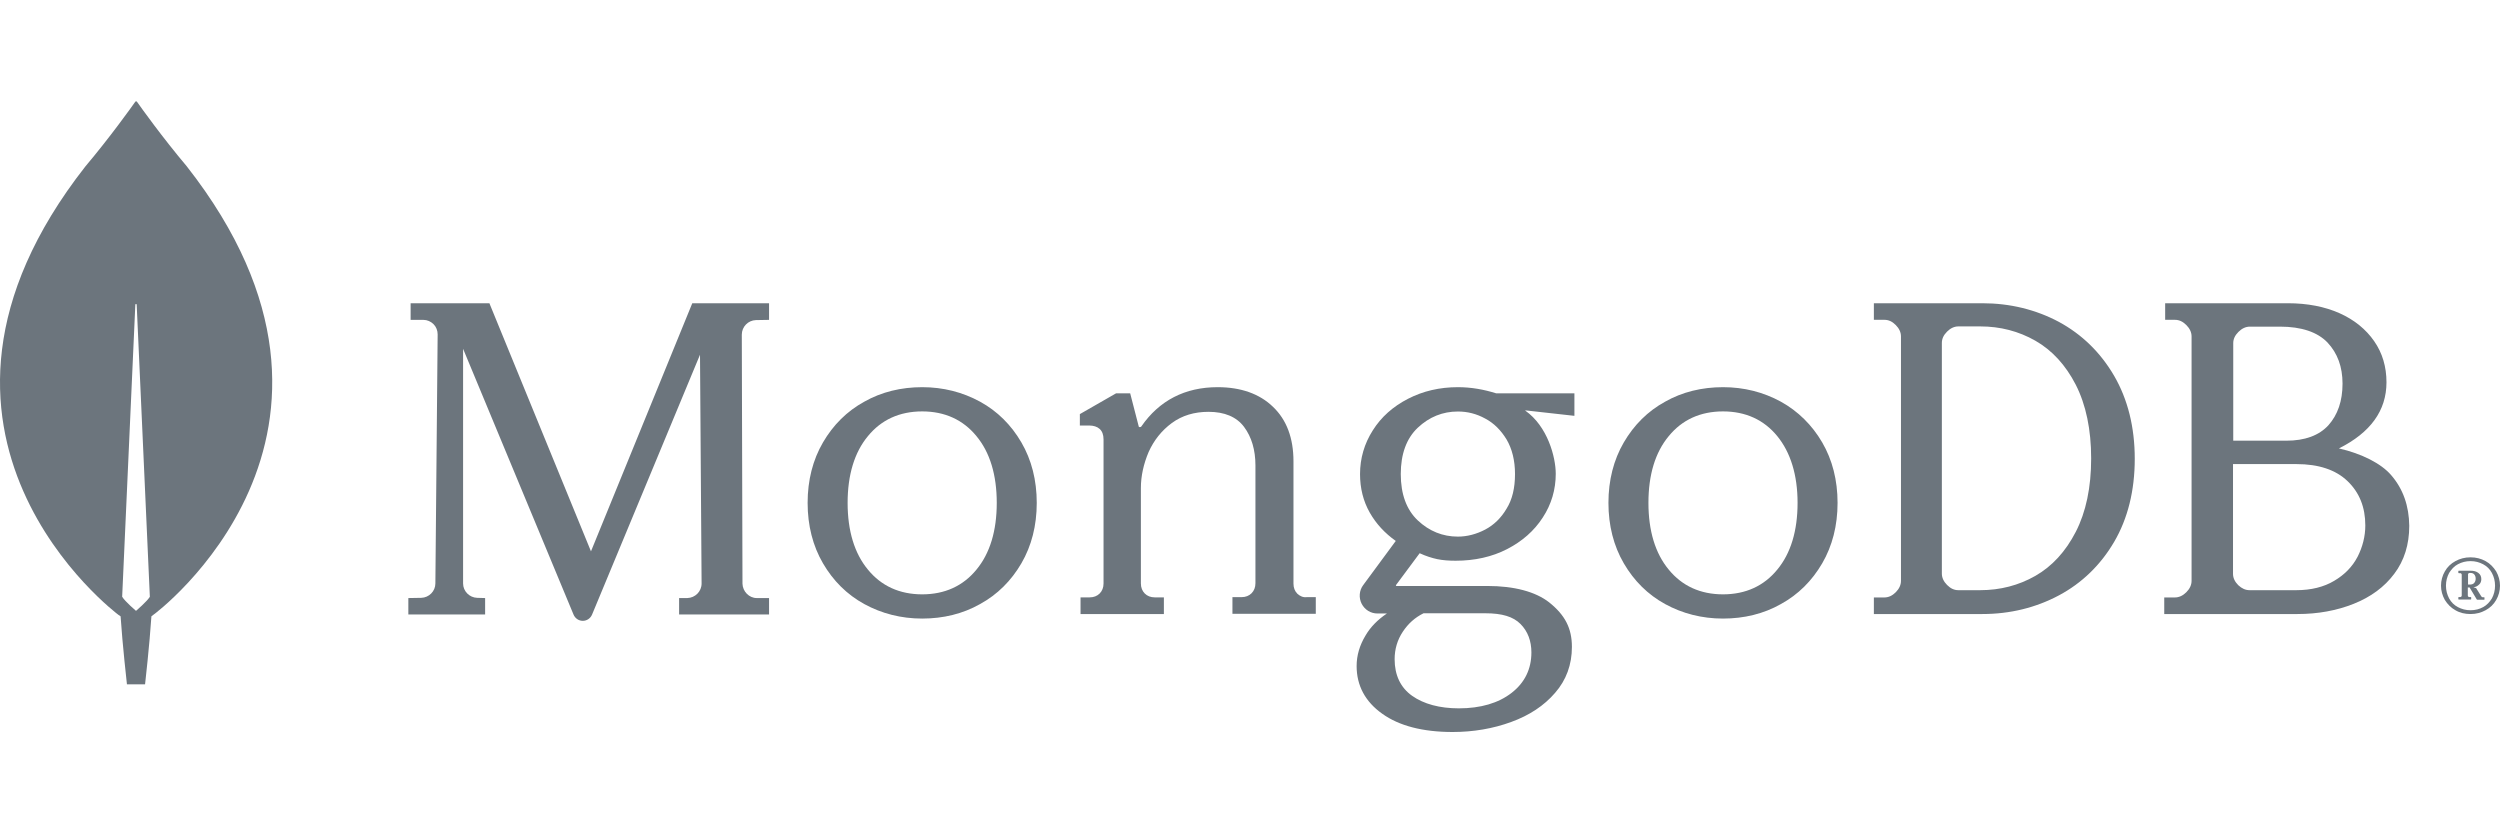
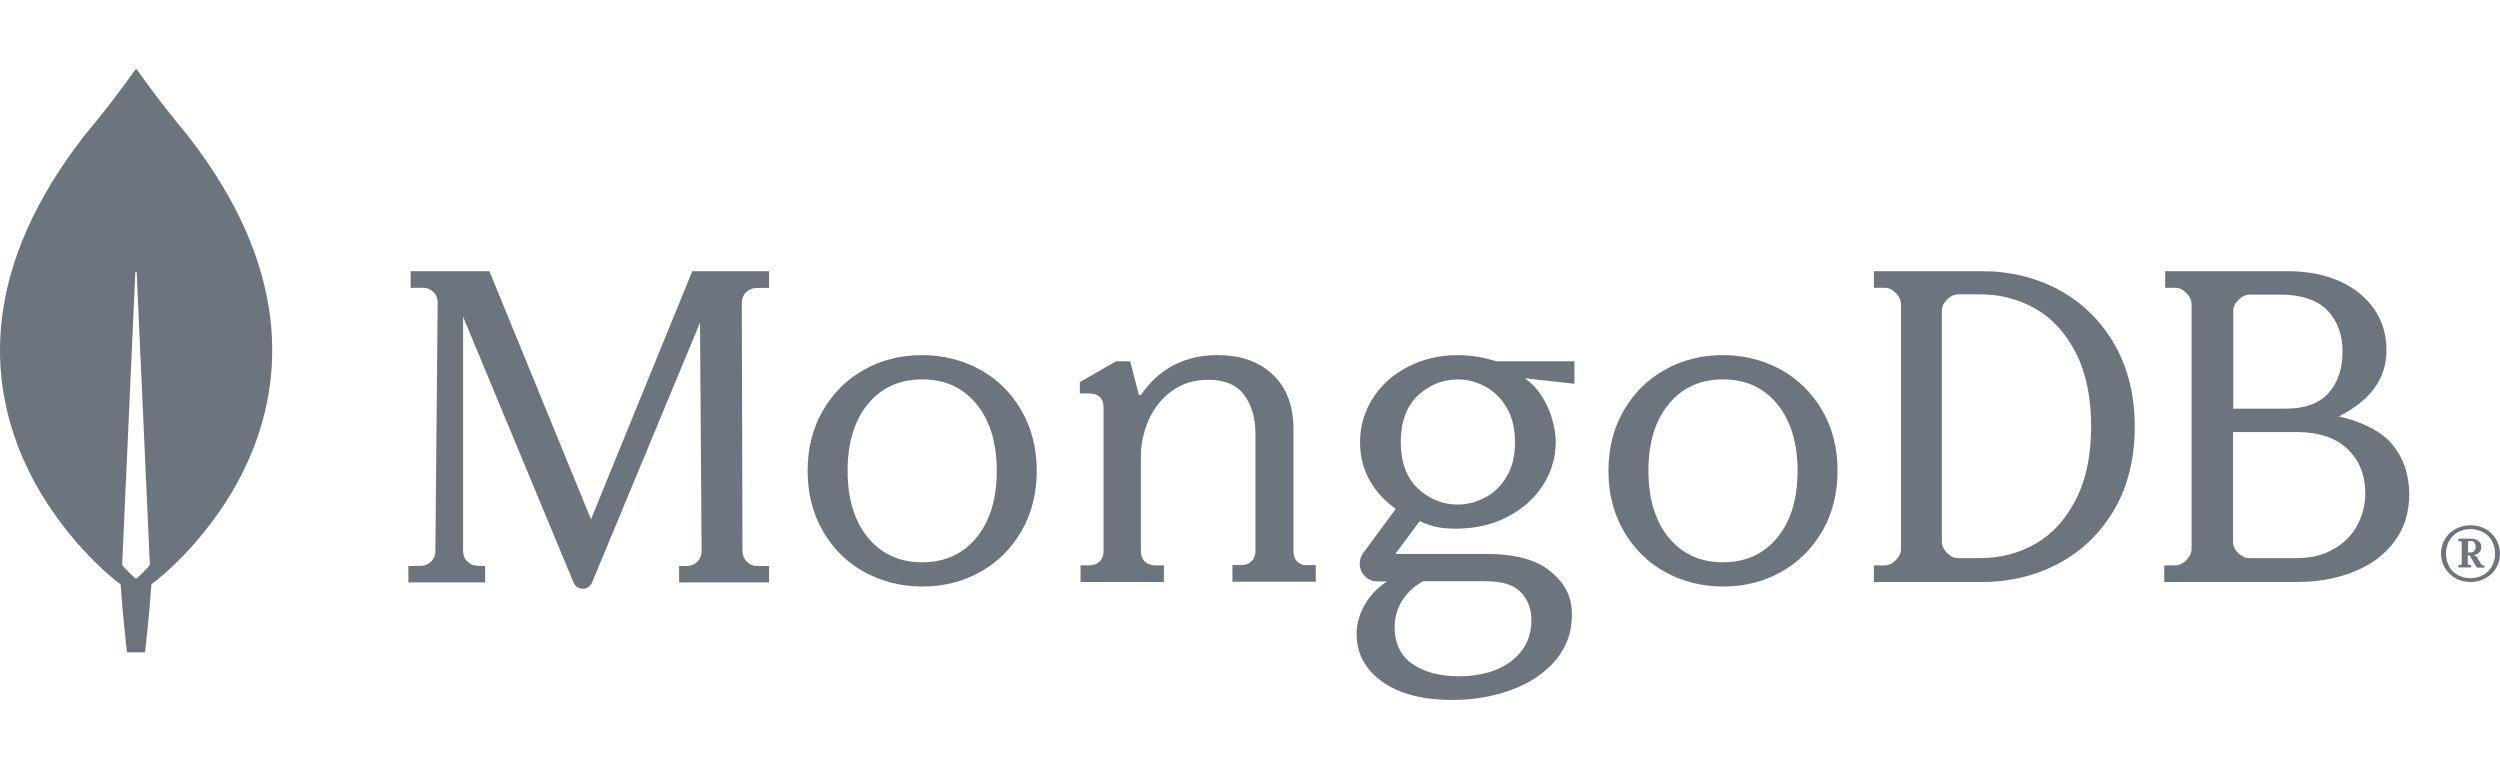
- <svg xmlns="http://www.w3.org/2000/svg" width="120" height="40" viewBox="0 0 1102 278" fill="none">
+ <svg xmlns="http://www.w3.org/2000/svg" width="130" height="40" viewBox="0 0 1102 278" fill="none">
  <path d="M82.323 28.644C71.537 15.847 62.248 2.849 60.351 0.15C60.151 -0.05 59.852 -0.05 59.652 0.15C57.754 2.849 48.466 15.847 37.68 28.644C-54.902 146.721 52.261 226.406 52.261 226.406L53.16 227.006C53.959 239.303 55.956 257 55.956 257H59.951H63.946C63.946 257 65.944 239.403 66.743 227.006L67.642 226.306C67.741 226.406 174.905 146.721 82.323 28.644ZM59.951 224.606C59.951 224.606 55.158 220.507 53.859 218.408V218.207L59.652 89.633C59.652 89.233 60.251 89.233 60.251 89.633L66.044 218.207V218.408C64.745 220.507 59.951 224.606 59.951 224.606Z" fill="#6C757D" />
  <path d="M260.501 198.369L215.845 89.301L215.745 89H181.001V96.331H186.608C188.31 96.331 189.912 97.034 191.114 98.24C192.315 99.445 192.916 101.052 192.916 102.759L191.915 212.53C191.915 215.944 189.112 218.756 185.707 218.857L180 218.957V226.188H213.843V218.957L210.338 218.857C206.934 218.756 204.13 215.944 204.13 212.53V109.086L252.792 226.188C253.492 227.895 255.094 229 256.897 229C258.699 229 260.301 227.895 261.002 226.188L308.562 111.697L309.263 212.53C309.263 216.045 306.459 218.857 302.955 218.957H299.35V226.188H339V218.957H333.593C330.189 218.957 327.385 216.045 327.285 212.63L326.985 102.859C326.985 99.344 329.788 96.532 333.193 96.432L339 96.331V89H305.157L260.501 198.369Z" fill="#6C757D" />
  <path d="M571.869 217.046C570.764 215.94 570.162 214.431 570.162 212.62V158.696C570.162 148.435 567.151 140.386 561.127 134.652C555.205 128.917 546.973 126 536.734 126C522.378 126 511.035 131.835 503.104 143.304C503.004 143.505 502.703 143.606 502.402 143.606C502.1 143.606 501.9 143.404 501.9 143.103L498.185 128.716H491.961L476 137.871V142.901H480.116C482.023 142.901 483.629 143.404 484.734 144.411C485.838 145.417 486.44 146.926 486.44 149.038V212.519C486.44 214.33 485.838 215.839 484.734 216.946C483.629 218.052 482.124 218.656 480.317 218.656H476.301V226H513.042V218.656H509.027C507.22 218.656 505.714 218.052 504.61 216.946C503.506 215.839 502.903 214.33 502.903 212.519V170.467C502.903 165.135 504.108 159.803 506.317 154.571C508.625 149.441 512.038 145.115 516.556 141.795C521.073 138.475 526.494 136.865 532.718 136.865C539.745 136.865 545.066 139.078 548.378 143.505C551.691 147.932 553.398 153.666 553.398 160.507V212.419C553.398 214.229 552.795 215.738 551.691 216.845C550.587 217.952 549.081 218.555 547.274 218.555H543.259V225.899H580V218.555H575.985C574.479 218.757 573.073 218.153 571.869 217.046Z" fill="#6C757D" />
  <path d="M907.546 97.212C897.39 91.804 886.039 89 873.792 89H826V96.311H830.68C832.472 96.311 834.065 97.012 835.658 98.614C837.152 100.116 837.948 101.819 837.948 103.621V211.379C837.948 213.181 837.152 214.884 835.658 216.386C834.165 217.888 832.472 218.689 830.68 218.689H826V226H873.792C886.039 226 897.39 223.196 907.546 217.788C917.701 212.38 925.966 204.368 931.94 194.154C937.914 183.939 941 171.621 941 157.6C941 143.58 937.914 131.362 931.94 121.047C925.866 110.632 917.701 102.72 907.546 97.212ZM921.784 157.4C921.784 170.219 919.494 181.034 915.013 189.747C910.533 198.46 904.558 204.969 897.19 209.176C889.823 213.382 881.658 215.485 872.896 215.485H863.238C861.446 215.485 859.853 214.784 858.26 213.181C856.766 211.679 855.97 209.977 855.97 208.174V106.526C855.97 104.723 856.667 103.121 858.26 101.518C859.753 100.016 861.446 99.215 863.238 99.215H872.896C881.658 99.215 889.823 101.318 897.19 105.524C904.558 109.73 910.533 116.24 915.013 124.952C919.494 133.765 921.784 144.681 921.784 157.4Z" fill="#6C757D" />
  <path d="M1053.97 164.711C1049.55 159.603 1041.02 155.297 1030.99 152.993C1044.84 146.083 1051.96 136.369 1051.96 123.851C1051.96 117.041 1050.16 110.932 1046.54 105.724C1042.93 100.517 1037.81 96.311 1031.29 93.406C1024.76 90.502 1017.13 89 1008.5 89H954.402V96.311H958.718C960.524 96.311 962.13 97.012 963.736 98.614C965.242 100.116 966.045 101.819 966.045 103.621V211.379C966.045 213.181 965.242 214.884 963.736 216.386C962.231 217.888 960.524 218.689 958.718 218.689H954V226H1012.72C1021.65 226 1029.98 224.498 1037.51 221.493C1045.04 218.489 1051.06 214.083 1055.38 208.274C1059.79 202.466 1062 195.355 1062 187.143C1061.9 178.33 1059.29 170.819 1053.97 164.711ZM986.621 213.281C985.115 211.779 984.312 210.077 984.312 208.274V159.903H1012.22C1022.05 159.903 1029.58 162.407 1034.8 167.414C1040.02 172.422 1042.63 178.931 1042.63 186.943C1042.63 191.75 1041.42 196.457 1039.22 200.763C1036.91 205.17 1033.49 208.675 1028.88 211.379C1024.36 214.083 1018.74 215.485 1012.22 215.485H991.639C989.833 215.485 988.227 214.784 986.621 213.281ZM984.413 149.588V106.626C984.413 104.823 985.115 103.221 986.721 101.618C988.227 100.116 989.933 99.315 991.74 99.315H1004.99C1014.52 99.315 1021.55 101.719 1025.97 106.325C1030.38 111.032 1032.59 117.041 1032.59 124.452C1032.59 132.063 1030.48 138.172 1026.37 142.778C1022.25 147.285 1016.03 149.588 1007.8 149.588H984.413Z" fill="#6C757D" />
  <path d="M431.999 132.388C424.329 128.196 415.763 126 406.5 126C397.237 126 388.571 128.096 381.001 132.388C373.331 136.579 367.255 142.667 362.773 150.352C358.291 158.037 356 167.02 356 177C356 186.98 358.291 195.963 362.773 203.648C367.255 211.333 373.331 217.421 381.001 221.613C388.671 225.804 397.237 228 406.5 228C415.763 228 424.429 225.904 431.999 221.613C439.669 217.421 445.745 211.333 450.227 203.648C454.709 195.963 457 186.98 457 177C457 167.02 454.709 158.037 450.227 150.352C445.745 142.667 439.669 136.579 431.999 132.388ZM439.37 177C439.37 189.276 436.382 199.256 430.405 206.442C424.529 213.628 416.461 217.321 406.5 217.321C396.54 217.321 388.471 213.628 382.595 206.442C376.618 199.256 373.63 189.276 373.63 177C373.63 164.724 376.618 154.744 382.595 147.558C388.471 140.372 396.54 136.679 406.5 136.679C416.461 136.679 424.529 140.372 430.405 147.558C436.382 154.744 439.37 164.724 439.37 177Z" fill="#6C757D" />
  <path d="M784.999 132.388C777.329 128.196 768.763 126 759.5 126C750.237 126 741.571 128.096 734.001 132.388C726.331 136.579 720.255 142.667 715.773 150.352C711.291 158.037 709 167.02 709 177C709 186.98 711.291 195.963 715.773 203.648C720.255 211.333 726.331 217.421 734.001 221.613C741.671 225.804 750.237 228 759.5 228C768.763 228 777.429 225.904 784.999 221.613C792.669 217.421 798.745 211.333 803.227 203.648C807.709 195.963 810 186.98 810 177C810 167.02 807.709 158.037 803.227 150.352C798.745 142.667 792.569 136.579 784.999 132.388ZM792.37 177C792.37 189.276 789.381 199.256 783.405 206.442C777.528 213.628 769.46 217.321 759.5 217.321C749.539 217.321 741.471 213.628 735.595 206.442C729.618 199.256 726.63 189.276 726.63 177C726.63 164.624 729.618 154.744 735.595 147.558C741.471 140.372 749.539 136.679 759.5 136.679C769.46 136.679 777.528 140.372 783.405 147.558C789.282 154.744 792.37 164.724 792.37 177Z" fill="#6C757D" />
  <path d="M642.64 126C634.614 126 627.292 127.704 620.671 131.113C614.05 134.522 608.834 139.135 605.122 145.05C601.411 150.865 599.505 157.383 599.505 164.301C599.505 170.517 600.909 176.232 603.818 181.346C606.627 186.259 610.439 190.369 615.254 193.778L600.909 213.23C599.103 215.636 598.903 218.844 600.207 221.451C601.611 224.158 604.219 225.763 607.229 225.763H611.342C607.329 228.47 604.119 231.678 601.912 235.488C599.304 239.799 598 244.311 598 248.923C598 257.546 601.812 264.665 609.335 269.979C616.759 275.293 627.191 278 640.332 278C649.461 278 658.188 276.496 666.113 273.588C674.138 270.681 680.658 266.369 685.473 260.755C690.389 255.14 692.897 248.322 692.897 240.501C692.897 232.28 689.887 226.464 682.865 220.85C676.847 216.137 667.417 213.631 655.68 213.631H615.555C615.455 213.631 615.354 213.53 615.354 213.53C615.354 213.53 615.254 213.33 615.354 213.23L625.787 199.193C628.596 200.496 631.204 201.298 633.511 201.799C635.918 202.301 638.627 202.501 641.636 202.501C650.063 202.501 657.687 200.797 664.307 197.388C670.928 193.979 676.245 189.367 680.057 183.451C683.868 177.636 685.774 171.119 685.774 164.201C685.774 156.781 682.163 143.245 672.332 136.327C672.332 136.227 672.433 136.227 672.433 136.227L694 138.633V128.707H659.492C654.075 127.003 648.458 126 642.64 126ZM654.677 188.765C650.865 190.77 646.752 191.873 642.64 191.873C635.919 191.873 630 189.467 624.984 184.755C619.969 180.042 617.461 173.124 617.461 164.301C617.461 155.478 619.969 148.559 624.984 143.847C630 139.135 635.919 136.728 642.64 136.728C646.853 136.728 650.865 137.731 654.677 139.836C658.489 141.842 661.599 144.95 664.107 149.061C666.514 153.172 667.818 158.285 667.818 164.301C667.818 170.417 666.614 175.53 664.107 179.541C661.699 183.652 658.489 186.76 654.677 188.765ZM627.492 225.662H654.677C662.201 225.662 667.016 227.166 670.226 230.375C673.436 233.583 675.041 237.894 675.041 242.908C675.041 250.227 672.132 256.243 666.314 260.755C660.495 265.267 652.671 267.573 643.041 267.573C634.614 267.573 627.592 265.668 622.476 262.058C617.36 258.449 614.752 252.934 614.752 245.916C614.752 241.504 615.956 237.393 618.364 233.784C620.771 230.174 623.68 227.567 627.492 225.662Z" fill="#6C757D" />
  <path d="M1082.35 224.327C1080.37 223.244 1078.88 221.669 1077.69 219.799C1076.6 217.831 1076 215.764 1076 213.5C1076 211.236 1076.6 209.071 1077.69 207.201C1078.78 205.232 1080.37 203.756 1082.35 202.673C1084.34 201.591 1086.52 201 1089 201C1091.48 201 1093.66 201.591 1095.65 202.673C1097.63 203.756 1099.12 205.331 1100.31 207.201C1101.4 209.169 1102 211.236 1102 213.5C1102 215.764 1101.4 217.929 1100.31 219.799C1099.22 221.768 1097.63 223.244 1095.65 224.327C1093.66 225.409 1091.48 226 1089 226C1086.62 226 1084.34 225.508 1082.35 224.327ZM1094.56 222.949C1096.24 222.063 1097.44 220.685 1098.43 219.11C1099.32 217.437 1099.82 215.567 1099.82 213.5C1099.82 211.433 1099.32 209.563 1098.43 207.89C1097.53 206.217 1096.24 204.937 1094.56 204.051C1092.87 203.165 1091.08 202.673 1089 202.673C1086.92 202.673 1085.13 203.165 1083.44 204.051C1081.76 204.937 1080.56 206.315 1079.57 207.89C1078.68 209.563 1078.18 211.433 1078.18 213.5C1078.18 215.567 1078.68 217.437 1079.57 219.11C1080.47 220.783 1081.76 222.063 1083.44 222.949C1085.13 223.835 1086.92 224.327 1089 224.327C1091.08 224.327 1092.97 223.835 1094.56 222.949ZM1083.64 219.504V218.618L1083.84 218.52H1084.44C1084.63 218.52 1084.83 218.421 1084.93 218.323C1085.13 218.126 1085.13 218.028 1085.13 217.831V208.677C1085.13 208.48 1085.03 208.284 1084.93 208.185C1084.73 207.988 1084.63 207.988 1084.44 207.988H1083.84L1083.64 207.89V207.004L1083.84 206.906H1089C1090.49 206.906 1091.58 207.201 1092.47 207.89C1093.37 208.579 1093.76 209.465 1093.76 210.646C1093.76 211.532 1093.47 212.417 1092.77 213.008C1092.08 213.697 1091.28 214.091 1090.29 214.189L1091.48 214.583L1093.76 218.224C1093.96 218.52 1094.16 218.618 1094.46 218.618H1095.05L1095.15 218.717V219.602L1095.05 219.701H1091.98L1091.78 219.602L1088.6 214.287H1087.81V217.831C1087.81 218.028 1087.91 218.224 1088.01 218.323C1088.21 218.52 1088.31 218.52 1088.5 218.52H1089.1L1089.3 218.618V219.504L1089.1 219.602H1083.84L1083.64 219.504ZM1088.7 213.008C1089.5 213.008 1090.19 212.811 1090.59 212.319C1090.98 211.925 1091.28 211.236 1091.28 210.449C1091.28 209.661 1091.08 209.071 1090.69 208.579C1090.29 208.087 1089.69 207.89 1089 207.89H1088.6C1088.4 207.89 1088.21 207.988 1088.11 208.087C1087.91 208.283 1087.91 208.382 1087.91 208.579V213.008H1088.7Z" fill="#6C757D" />
</svg>
